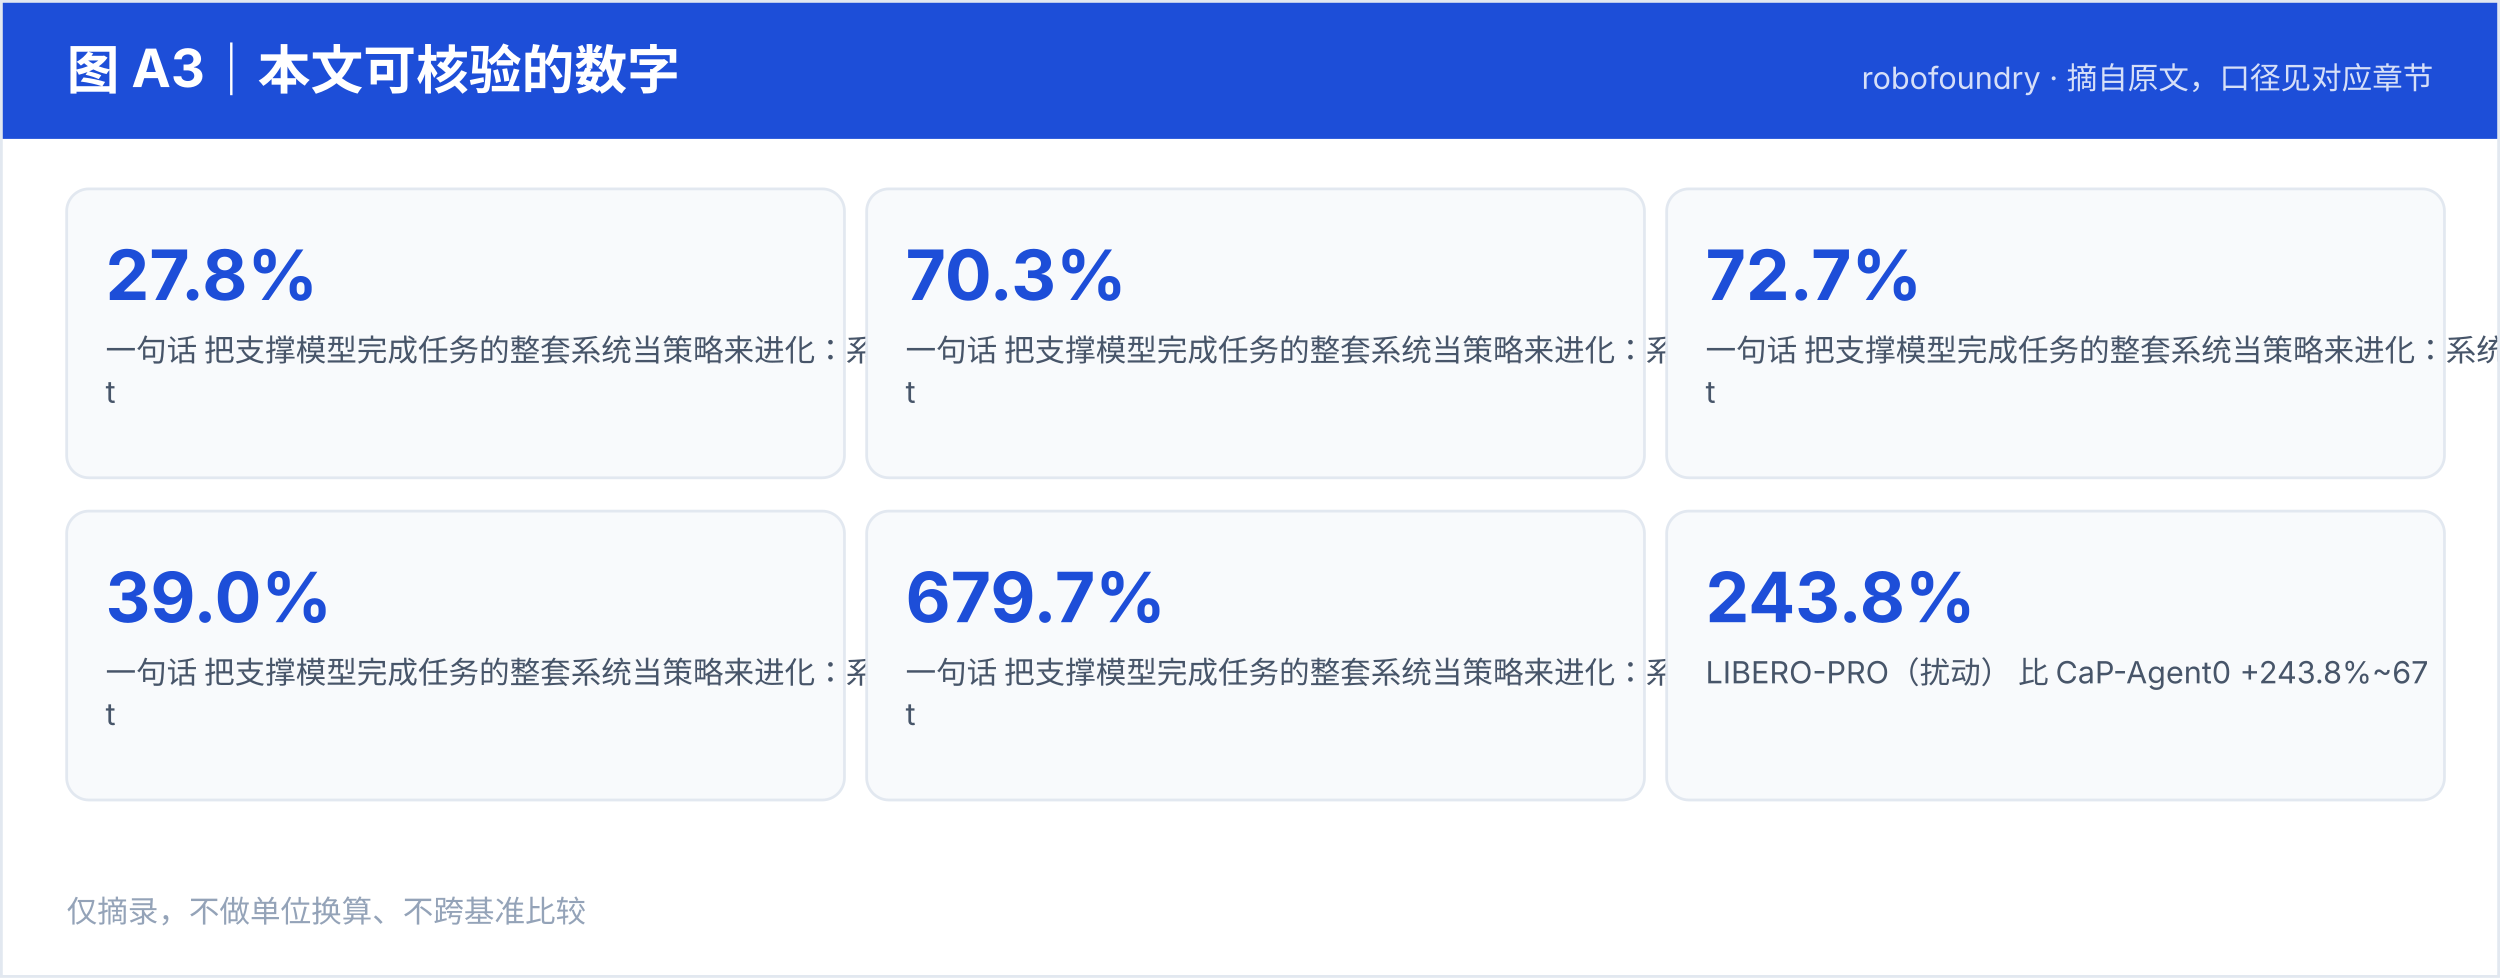
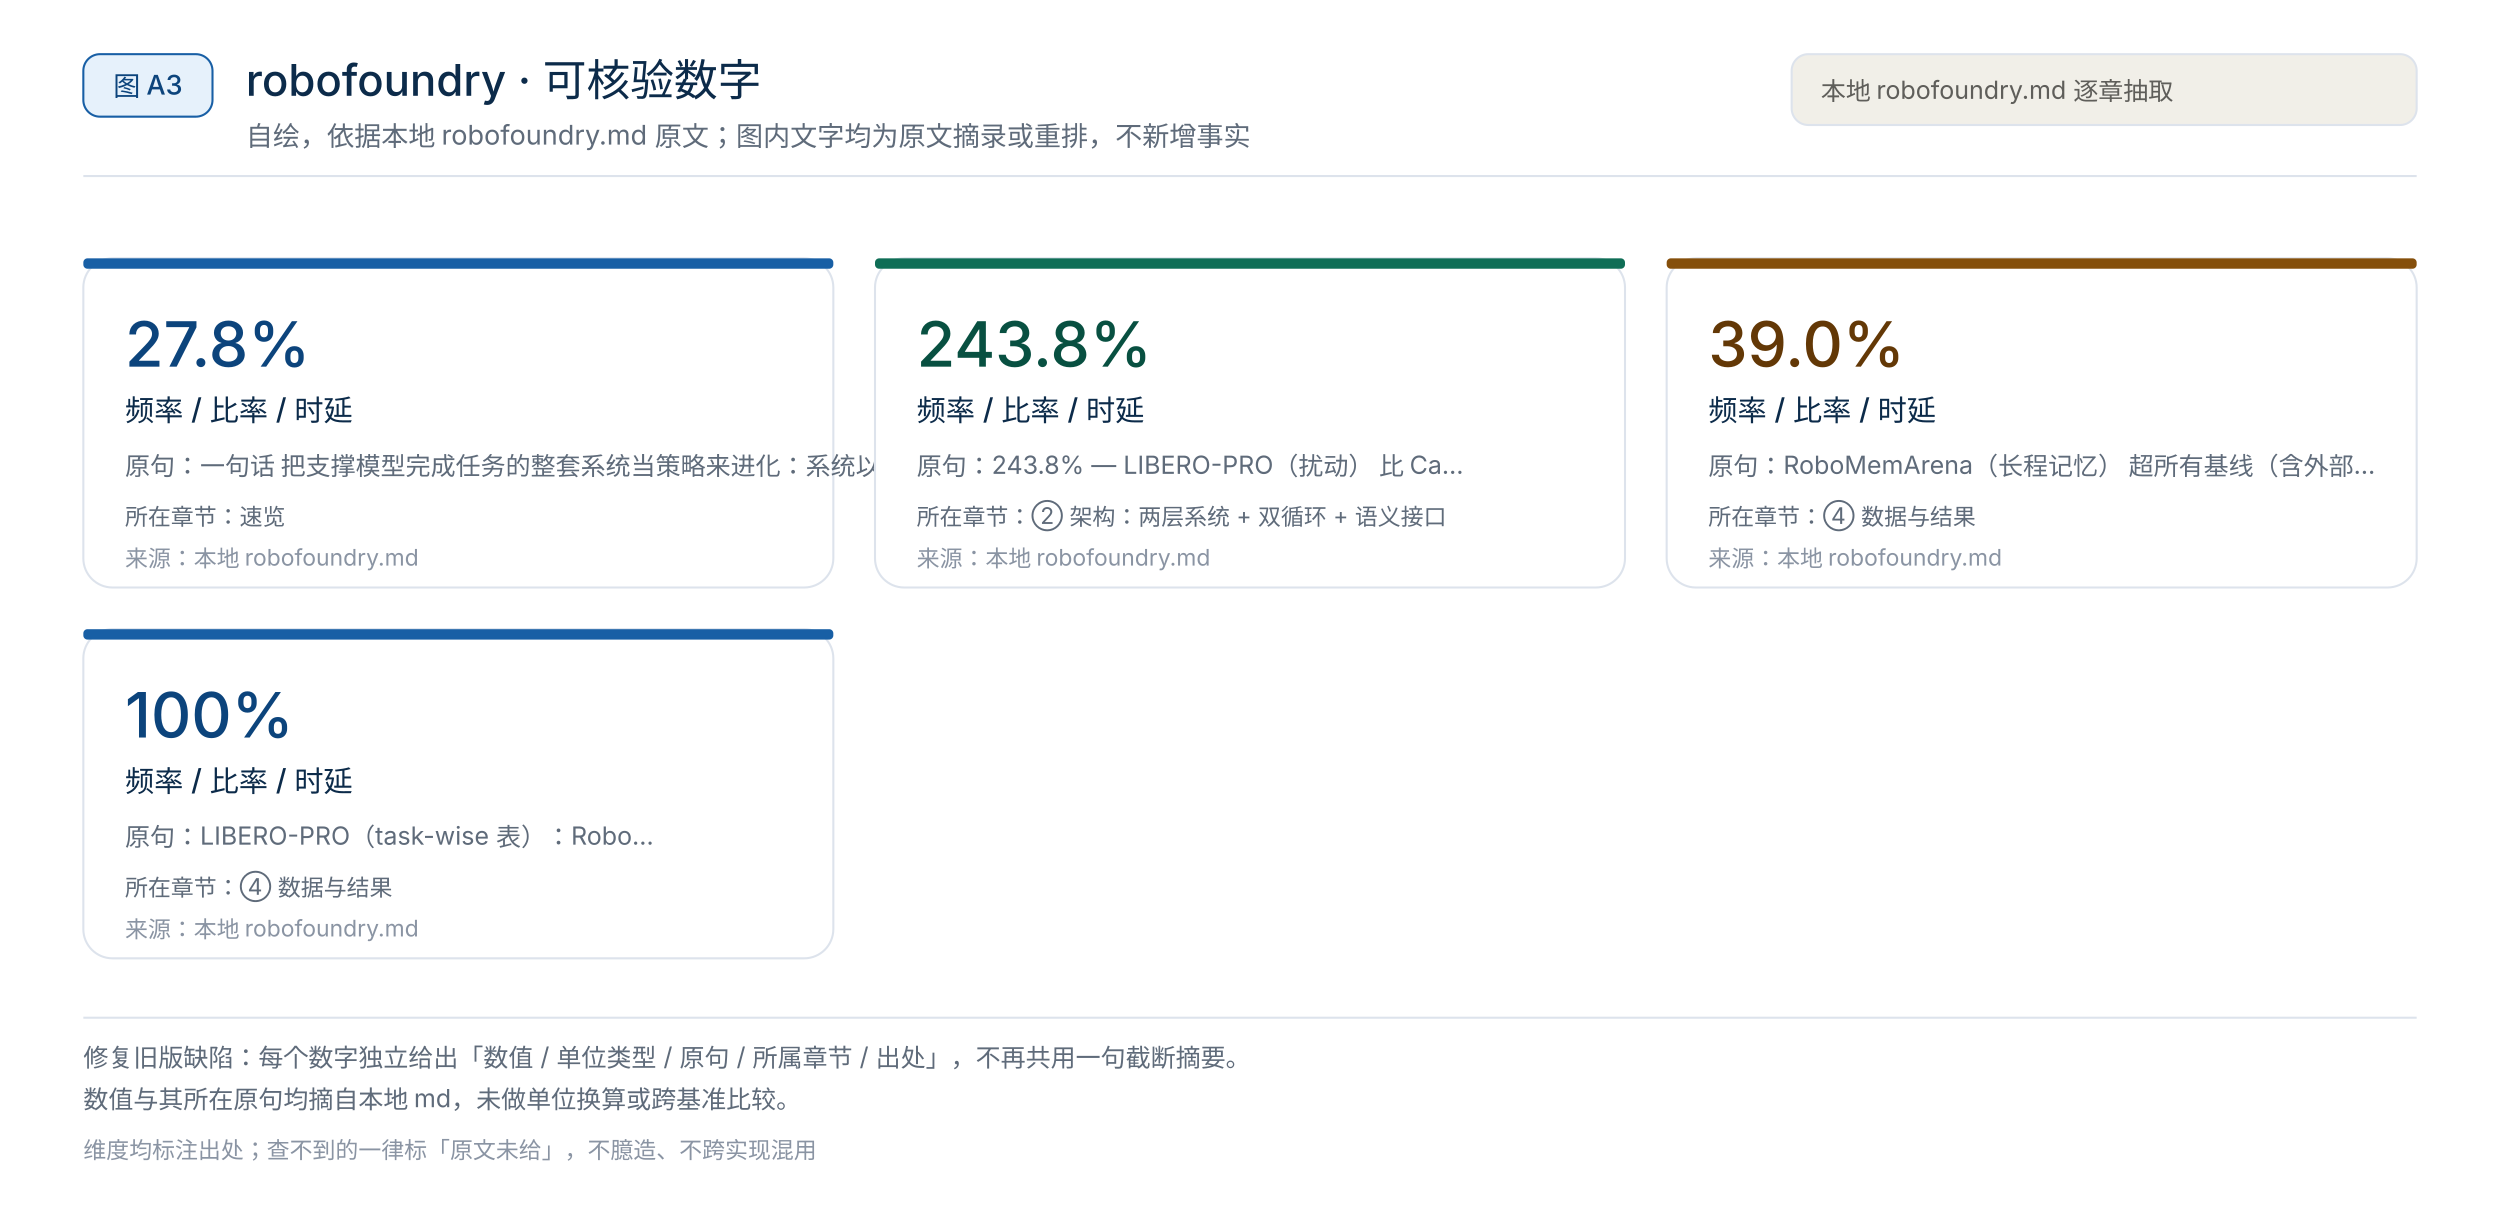
- <svg xmlns="http://www.w3.org/2000/svg" viewBox="0 0 900 352" width="900" height="352" font-family="PingFang SC, -apple-system, BlinkMacSystemFont, Microsoft YaHei, sans-serif">
-   <rect width="900" height="352" fill="#ffffff" />
-   <rect x="0" y="0" width="900" height="50" fill="#1d4ed8" />
-   <text x="24" y="32" font-size="19" fill="#ffffff" font-weight="700" text-anchor="start">图 A3｜本文可核验的数字</text>
-   <text x="876" y="32" font-size="11" fill="#ffffff" font-weight="400" text-anchor="end" opacity="0.82">robofoundry · 摘自原文，口径见对应章节</text>
-   <rect x="24" y="68" width="280" height="104" rx="8" fill="#f8fafc" stroke="#e2e8f0" />
-   <text x="38" y="108" font-size="25" fill="#1d4ed8" font-weight="700" text-anchor="start">27.8%</text>
-   <text x="38" y="130" font-size="11" fill="#475569" font-weight="400" text-anchor="start">一句话 把支撑模型完成任务的整套系统当策略来进化：系统以文件目录存在（ca</text>
-   <text x="38" y="145" font-size="11" fill="#475569" font-weight="400" text-anchor="start">t</text>
-   <rect x="312" y="68" width="280" height="104" rx="8" fill="#f8fafc" stroke="#e2e8f0" />
-   <text x="326" y="108" font-size="25" fill="#1d4ed8" font-weight="700" text-anchor="start">70.3%</text>
-   <text x="326" y="130" font-size="11" fill="#475569" font-weight="400" text-anchor="start">一句话 把支撑模型完成任务的整套系统当策略来进化：系统以文件目录存在（ca</text>
-   <text x="326" y="145" font-size="11" fill="#475569" font-weight="400" text-anchor="start">t</text>
-   <rect x="600" y="68" width="280" height="104" rx="8" fill="#f8fafc" stroke="#e2e8f0" />
-   <text x="614" y="108" font-size="25" fill="#1d4ed8" font-weight="700" text-anchor="start">72.7%</text>
-   <text x="614" y="130" font-size="11" fill="#475569" font-weight="400" text-anchor="start">一句话 把支撑模型完成任务的整套系统当策略来进化：系统以文件目录存在（ca</text>
-   <text x="614" y="145" font-size="11" fill="#475569" font-weight="400" text-anchor="start">t</text>
-   <rect x="24" y="184" width="280" height="104" rx="8" fill="#f8fafc" stroke="#e2e8f0" />
-   <text x="38" y="224" font-size="25" fill="#1d4ed8" font-weight="700" text-anchor="start">39.0%</text>
-   <text x="38" y="246" font-size="11" fill="#475569" font-weight="400" text-anchor="start">一句话 把支撑模型完成任务的整套系统当策略来进化：系统以文件目录存在（ca</text>
-   <text x="38" y="261" font-size="11" fill="#475569" font-weight="400" text-anchor="start">t</text>
-   <rect x="312" y="184" width="280" height="104" rx="8" fill="#f8fafc" stroke="#e2e8f0" />
-   <text x="326" y="224" font-size="25" fill="#1d4ed8" font-weight="700" text-anchor="start">679.7%</text>
-   <text x="326" y="246" font-size="11" fill="#475569" font-weight="400" text-anchor="start">一句话 把支撑模型完成任务的整套系统当策略来进化：系统以文件目录存在（ca</text>
-   <text x="326" y="261" font-size="11" fill="#475569" font-weight="400" text-anchor="start">t</text>
-   <rect x="600" y="184" width="280" height="104" rx="8" fill="#f8fafc" stroke="#e2e8f0" />
-   <text x="614" y="224" font-size="25" fill="#1d4ed8" font-weight="700" text-anchor="start">243.8%</text>
-   <text x="614" y="246" font-size="11" fill="#475569" font-weight="400" text-anchor="start">LIBERO-PRO（扰动） 比 CaP-Agent0 +243.8%~67</text>
-   <text x="24" y="332" font-size="11" fill="#94a3b8" font-weight="400" text-anchor="start">仅摘录，不做单位换算、不跨基准比较</text>
-   <rect x="0.5" y="0.5" width="899" height="351" fill="none" stroke="#e2e8f0" />
+ <svg xmlns="http://www.w3.org/2000/svg" width="1200" height="586" viewBox="0 0 1200 586" role="img">
+   <defs>
+     <marker id="arrow" viewBox="0 0 10 10" refX="8" refY="5" markerWidth="6" markerHeight="6" orient="auto-start-reverse">
+       <path d="M2 1L8 5L2 9" fill="none" stroke="#185FA5" stroke-width="1.6" stroke-linecap="round" stroke-linejoin="round" />
+     </marker>
+   </defs>
+   <rect x="0" y="0" width="1200" height="586" rx="0" fill="#FFFFFF" stroke="#FFFFFF" stroke-width="1" />
+   <text x="118" y="46" font-family="-apple-system,BlinkMacSystemFont,'PingFang SC','Microsoft YaHei',sans-serif" font-size="21" font-weight="500" fill="#0C2B4A" text-anchor="start">robofoundry · 可核验数字</text>
+   <text x="118" y="70" font-family="-apple-system,BlinkMacSystemFont,'PingFang SC','Microsoft YaHei',sans-serif" font-size="13" font-weight="400" fill="#5F6B7A" text-anchor="start">自绘，依据本地 robofoundry.md 原文；图内文字均为原文摘录或重排，不新增事实</text>
+   <rect x="40" y="84" width="1120" height="1" rx="0" fill="#DDE3EC" stroke="#DDE3EC" stroke-width="0" />
+   <rect x="860" y="26" width="300" height="34" rx="8" fill="#F1EFE8" stroke="#DDE3EC" stroke-width="1" />
+   <text x="874" y="48" font-family="-apple-system,BlinkMacSystemFont,'PingFang SC','Microsoft YaHei',sans-serif" font-size="12" font-weight="400" fill="#5F5E5A" text-anchor="start">本地 robofoundry.md 逐章抽取</text>
+   <rect x="40" y="26" width="62" height="30" rx="8" fill="#E6F1FB" stroke="#185FA5" stroke-width="1" />
+   <text x="71" y="46" font-family="-apple-system,BlinkMacSystemFont,'PingFang SC','Microsoft YaHei',sans-serif" font-size="13" font-weight="500" fill="#0C447C" text-anchor="middle">图 A3</text>
+   <rect x="40" y="124" width="360" height="158" rx="14" fill="#FFFFFF" stroke="#DDE3EC" stroke-width="1" />
+   <rect x="40" y="124" width="360" height="5" rx="2" fill="#185FA5" stroke="#185FA5" stroke-width="0" />
+   <text x="60" y="176" font-family="-apple-system,BlinkMacSystemFont,'PingFang SC','Microsoft YaHei',sans-serif" font-size="30" font-weight="500" fill="#0C447C" text-anchor="start">27.8%</text>
+   <text x="60" y="202" font-family="-apple-system,BlinkMacSystemFont,'PingFang SC','Microsoft YaHei',sans-serif" font-size="14" font-weight="500" fill="#0C2B4A" text-anchor="start">频率 / 比率 / 时延</text>
+   <text x="60" y="228" font-family="-apple-system,BlinkMacSystemFont,'PingFang SC','Microsoft YaHei',sans-serif" font-size="12" font-weight="400" fill="#5F6B7A" text-anchor="start">原句：一句话 把支撑模型完成任务的整套系统当策略来进化：系统以…</text>
+   <text x="60" y="252" font-family="-apple-system,BlinkMacSystemFont,'PingFang SC','Microsoft YaHei',sans-serif" font-size="11" font-weight="400" fill="#5F6B7A" text-anchor="start">所在章节：速览</text>
+   <text x="60" y="272" font-family="-apple-system,BlinkMacSystemFont,'PingFang SC','Microsoft YaHei',sans-serif" font-size="11" font-weight="400" fill="#8A94A3" text-anchor="start">来源：本地 robofoundry.md</text>
+   <rect x="420" y="124" width="360" height="158" rx="14" fill="#FFFFFF" stroke="#DDE3EC" stroke-width="1" />
+   <rect x="420" y="124" width="360" height="5" rx="2" fill="#0F6E56" stroke="#0F6E56" stroke-width="0" />
+   <text x="440" y="176" font-family="-apple-system,BlinkMacSystemFont,'PingFang SC','Microsoft YaHei',sans-serif" font-size="30" font-weight="500" fill="#085041" text-anchor="start">243.8%</text>
+   <text x="440" y="202" font-family="-apple-system,BlinkMacSystemFont,'PingFang SC','Microsoft YaHei',sans-serif" font-size="14" font-weight="500" fill="#0C2B4A" text-anchor="start">频率 / 比率 / 时延</text>
+   <text x="440" y="228" font-family="-apple-system,BlinkMacSystemFont,'PingFang SC','Microsoft YaHei',sans-serif" font-size="12" font-weight="400" fill="#5F6B7A" text-anchor="start">原句：243.8% — LIBERO-PRO（扰动） 比 Ca…</text>
+   <text x="440" y="252" font-family="-apple-system,BlinkMacSystemFont,'PingFang SC','Microsoft YaHei',sans-serif" font-size="11" font-weight="400" fill="#5F6B7A" text-anchor="start">所在章节：② 架构：两层系统 + 双循环 + 语义接口</text>
+   <text x="440" y="272" font-family="-apple-system,BlinkMacSystemFont,'PingFang SC','Microsoft YaHei',sans-serif" font-size="11" font-weight="400" fill="#8A94A3" text-anchor="start">来源：本地 robofoundry.md</text>
+   <rect x="800" y="124" width="360" height="158" rx="14" fill="#FFFFFF" stroke="#DDE3EC" stroke-width="1" />
+   <rect x="800" y="124" width="360" height="5" rx="2" fill="#854F0B" stroke="#854F0B" stroke-width="0" />
+   <text x="820" y="176" font-family="-apple-system,BlinkMacSystemFont,'PingFang SC','Microsoft YaHei',sans-serif" font-size="30" font-weight="500" fill="#633806" text-anchor="start">39.0%</text>
+   <text x="820" y="202" font-family="-apple-system,BlinkMacSystemFont,'PingFang SC','Microsoft YaHei',sans-serif" font-size="14" font-weight="500" fill="#0C2B4A" text-anchor="start">频率 / 比率 / 时延</text>
+   <text x="820" y="228" font-family="-apple-system,BlinkMacSystemFont,'PingFang SC','Microsoft YaHei',sans-serif" font-size="12" font-weight="400" fill="#5F6B7A" text-anchor="start">原句：RoboMemArena（长程记忆） 超所有基线（含外部…</text>
+   <text x="820" y="252" font-family="-apple-system,BlinkMacSystemFont,'PingFang SC','Microsoft YaHei',sans-serif" font-size="11" font-weight="400" fill="#5F6B7A" text-anchor="start">所在章节：④ 数据与结果</text>
+   <text x="820" y="272" font-family="-apple-system,BlinkMacSystemFont,'PingFang SC','Microsoft YaHei',sans-serif" font-size="11" font-weight="400" fill="#8A94A3" text-anchor="start">来源：本地 robofoundry.md</text>
+   <rect x="40" y="302" width="360" height="158" rx="14" fill="#FFFFFF" stroke="#DDE3EC" stroke-width="1" />
+   <rect x="40" y="302" width="360" height="5" rx="2" fill="#185FA5" stroke="#185FA5" stroke-width="0" />
+   <text x="60" y="354" font-family="-apple-system,BlinkMacSystemFont,'PingFang SC','Microsoft YaHei',sans-serif" font-size="30" font-weight="500" fill="#0C447C" text-anchor="start">100%</text>
+   <text x="60" y="380" font-family="-apple-system,BlinkMacSystemFont,'PingFang SC','Microsoft YaHei',sans-serif" font-size="14" font-weight="500" fill="#0C2B4A" text-anchor="start">频率 / 比率 / 时延</text>
+   <text x="60" y="406" font-family="-apple-system,BlinkMacSystemFont,'PingFang SC','Microsoft YaHei',sans-serif" font-size="12" font-weight="400" fill="#5F6B7A" text-anchor="start">原句：LIBERO-PRO（task-wise 表）：Robo…</text>
+   <text x="60" y="430" font-family="-apple-system,BlinkMacSystemFont,'PingFang SC','Microsoft YaHei',sans-serif" font-size="11" font-weight="400" fill="#5F6B7A" text-anchor="start">所在章节：④ 数据与结果</text>
+   <text x="60" y="450" font-family="-apple-system,BlinkMacSystemFont,'PingFang SC','Microsoft YaHei',sans-serif" font-size="11" font-weight="400" fill="#8A94A3" text-anchor="start">来源：本地 robofoundry.md</text>
+   <rect x="40" y="488" width="1120" height="1" rx="0" fill="#DDE3EC" stroke="#DDE3EC" stroke-width="0" />
+   <text x="40" y="512" font-family="-apple-system,BlinkMacSystemFont,'PingFang SC','Microsoft YaHei',sans-serif" font-size="12" font-weight="400" fill="#5F6B7A" text-anchor="start">修复旧版缺陷：每个数字独立给出「数值 / 单位类型 / 原句 / 所属章节 / 出处」，不再共用一句截断摘要。</text>
+   <text x="40" y="532" font-family="-apple-system,BlinkMacSystemFont,'PingFang SC','Microsoft YaHei',sans-serif" font-size="12" font-weight="400" fill="#5F6B7A" text-anchor="start">数值与其所在原句均摘自本地 md，未做单位换算或跨基准比较。</text>
+   <text x="40" y="556" font-family="-apple-system,BlinkMacSystemFont,'PingFang SC','Microsoft YaHei',sans-serif" font-size="11" font-weight="400" fill="#8A94A3" text-anchor="start">维度均标注出处；查不到的一律标「原文未给」，不臆造、不跨实现混用</text>
</svg>
